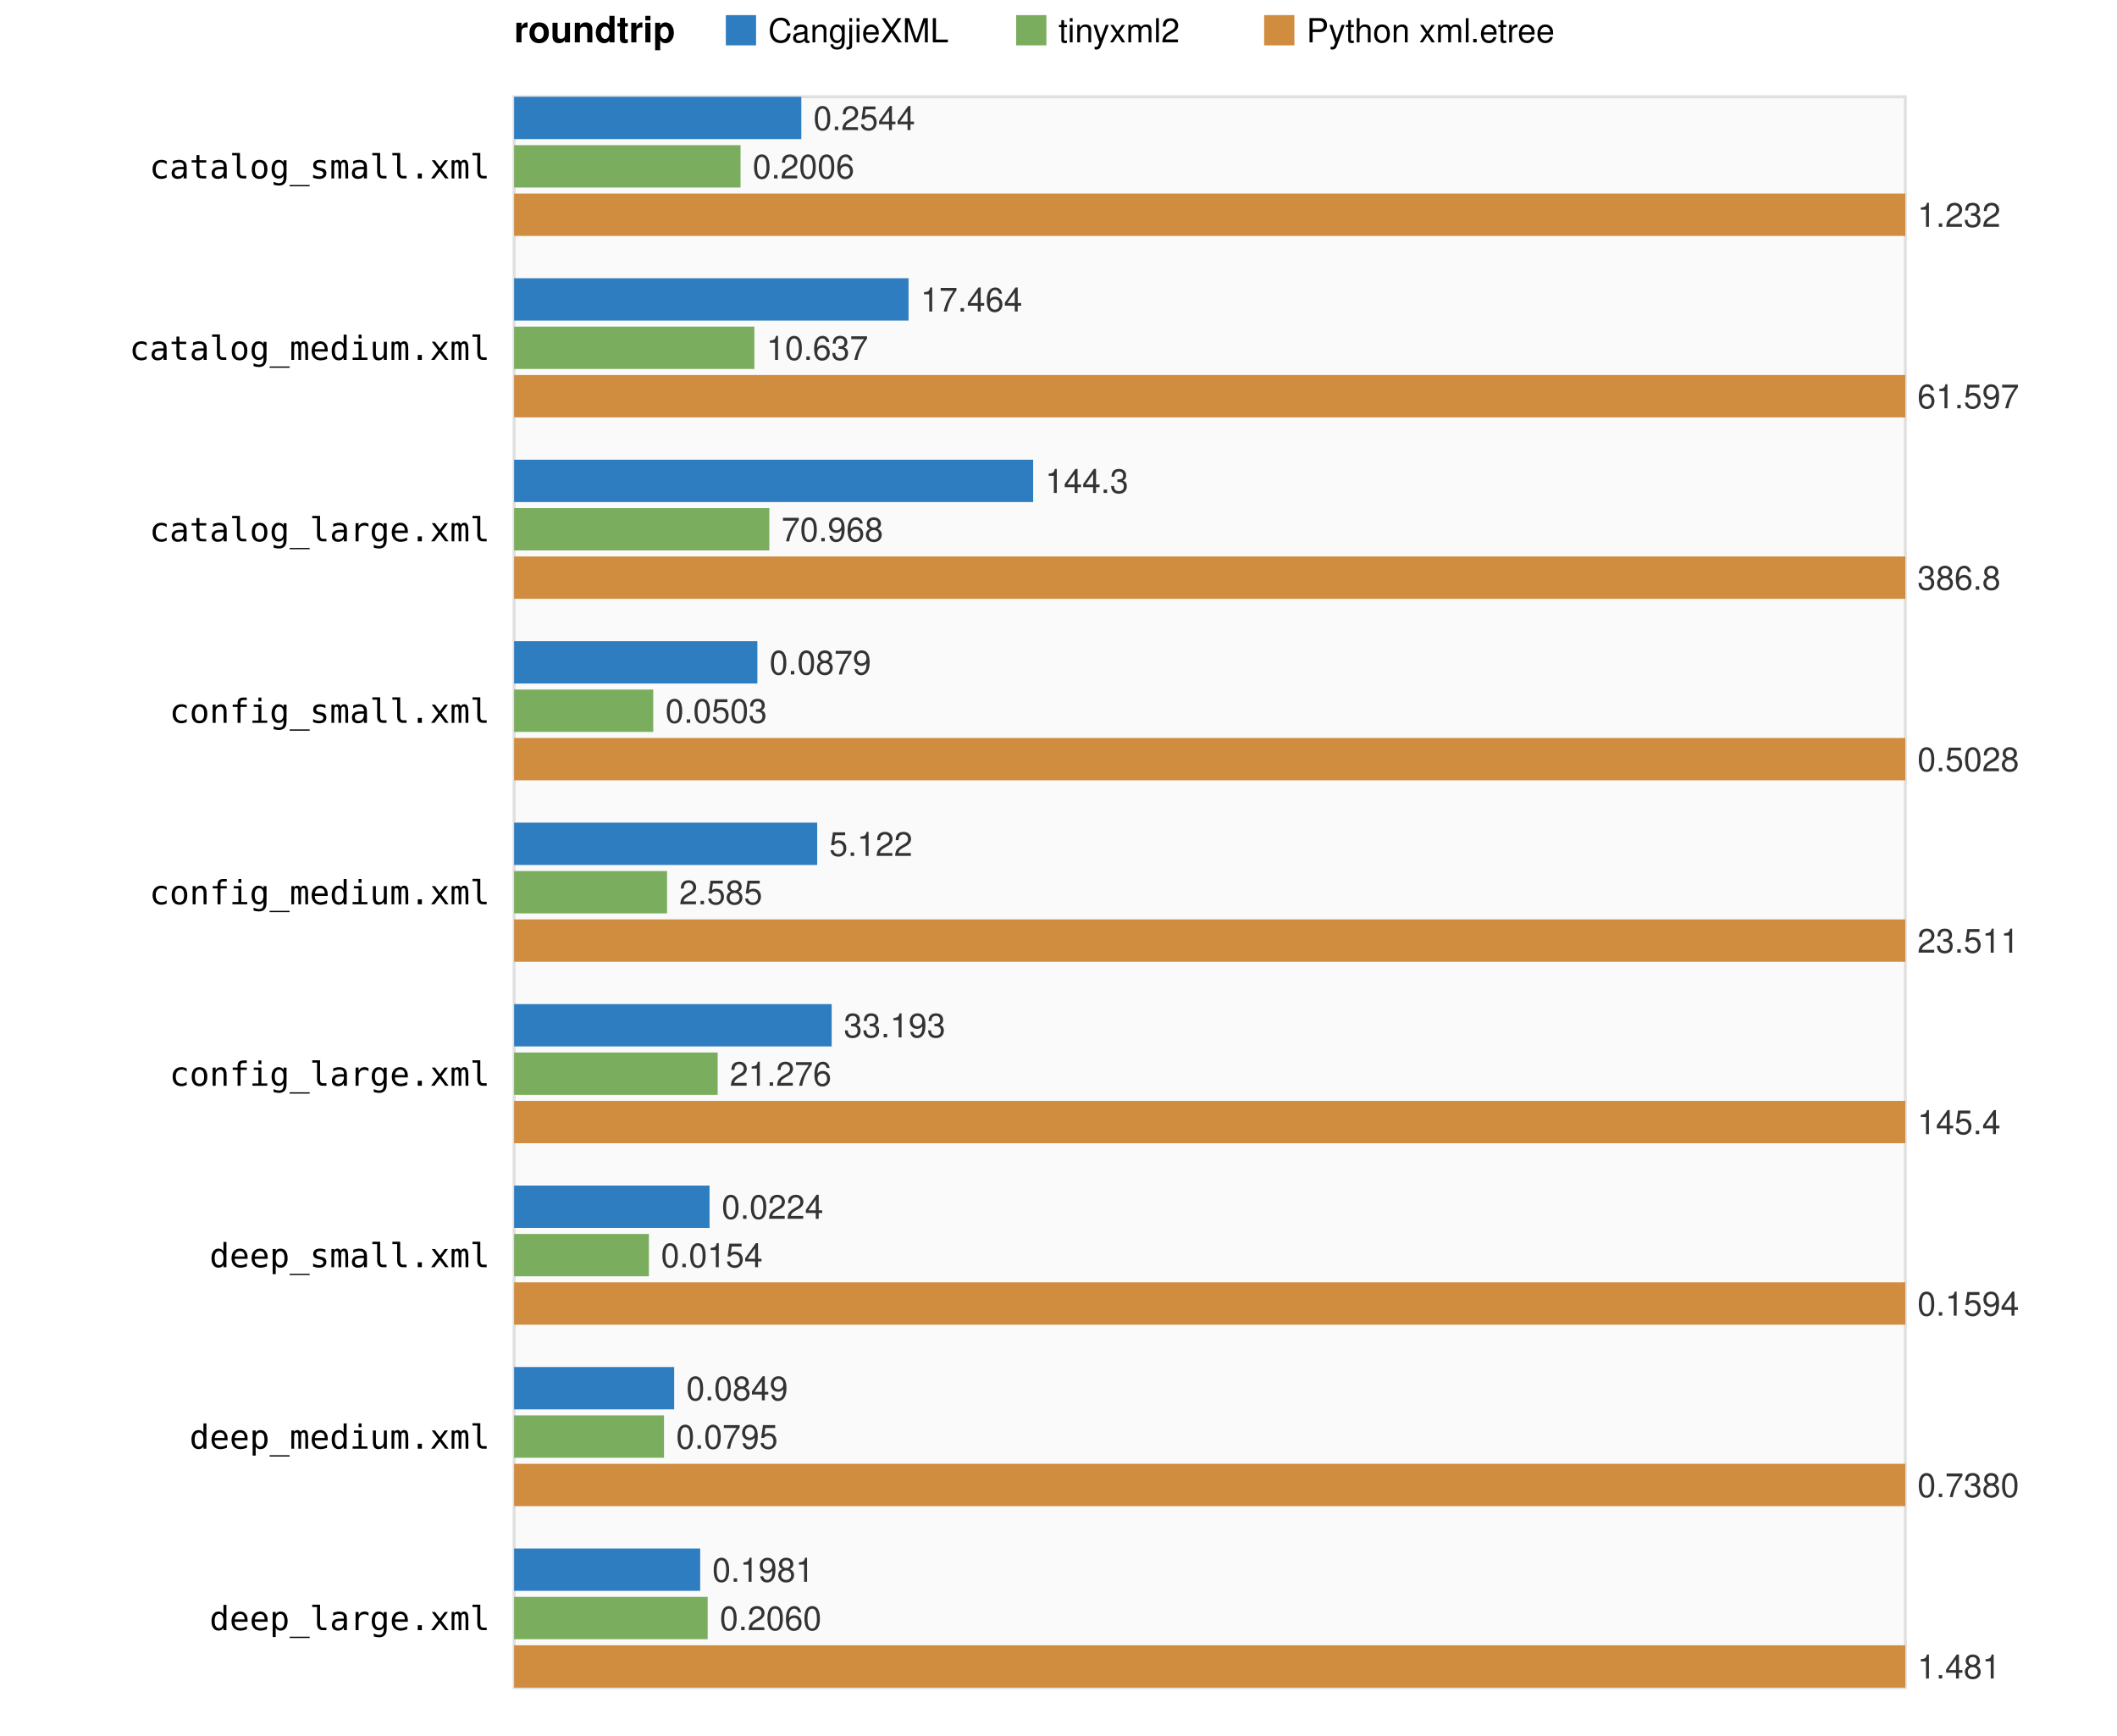
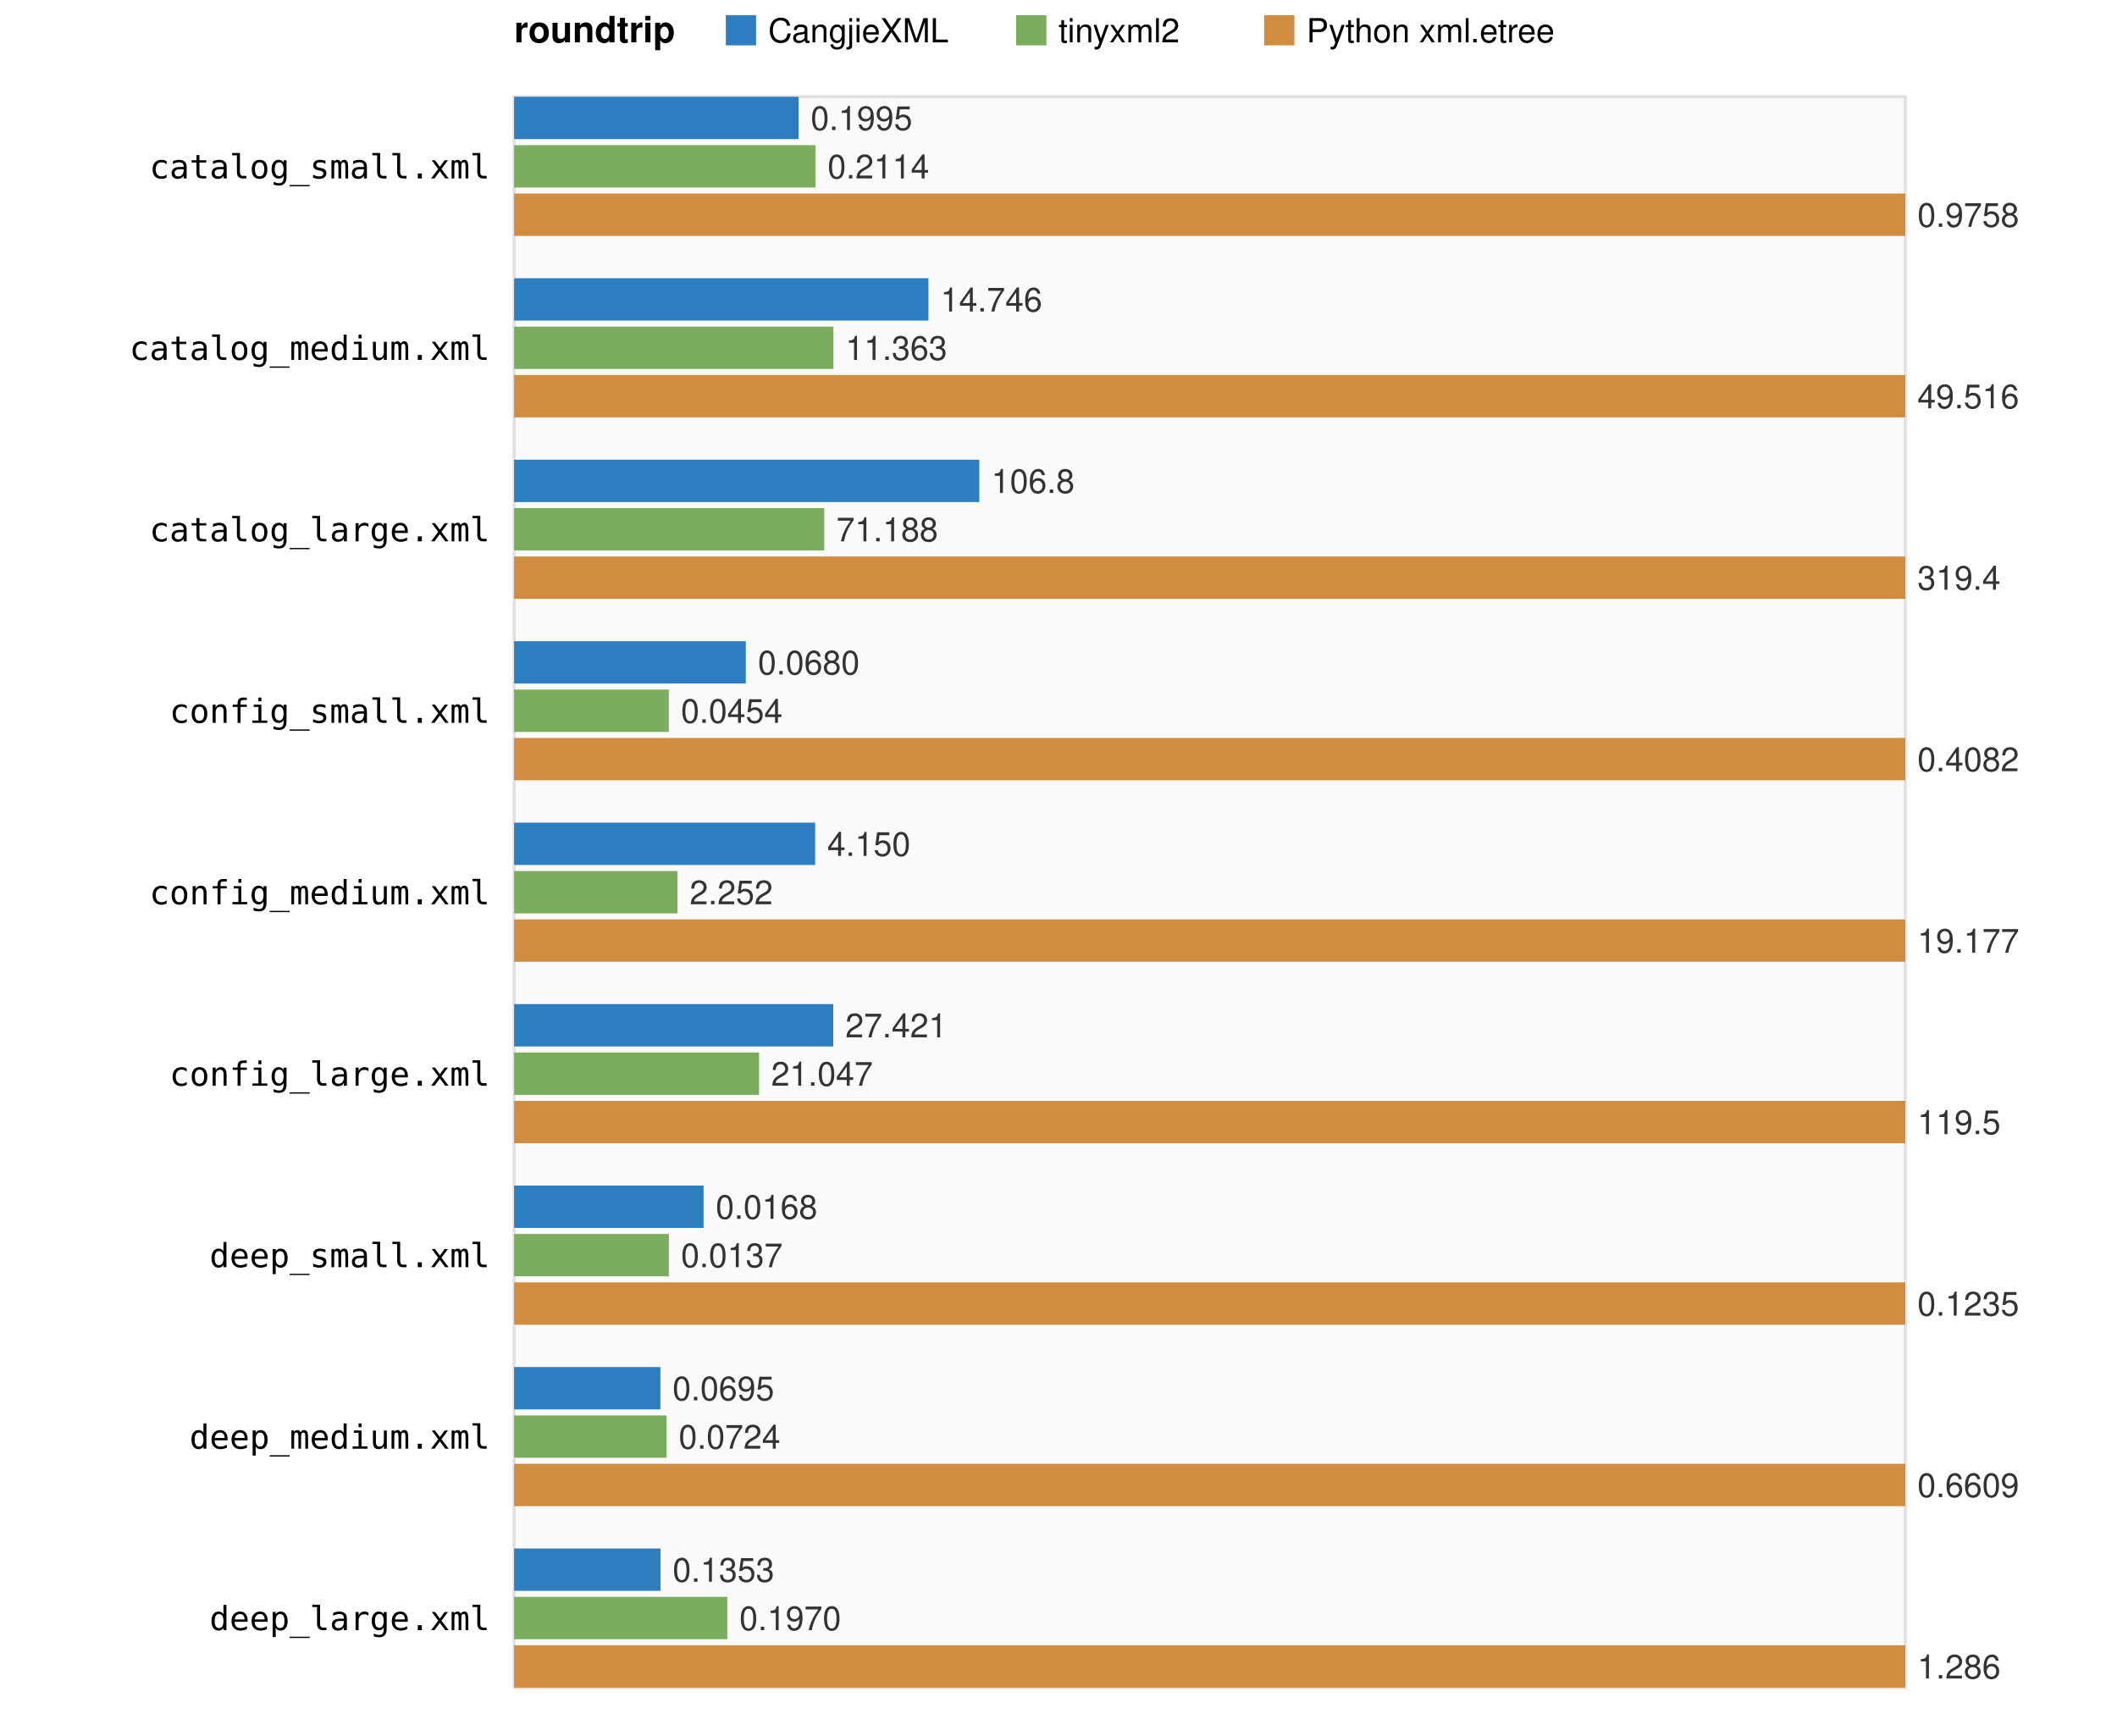
<svg xmlns="http://www.w3.org/2000/svg" viewBox="0 0 700 574" role="img" aria-label="roundtrip" font-family="-apple-system,Segoe UI,Helvetica,Arial,sans-serif" font-size="11">
  <text x="170" y="14" font-size="12" font-weight="600">roundtrip</text>
  <rect x="240" y="5" width="10" height="10" fill="#2F7DC1" />
  <text x="254" y="14">CangjieXML</text>
  <rect x="336" y="5" width="10" height="10" fill="#7AAE5E" />
  <text x="350" y="14">tinyxml2</text>
  <rect x="418" y="5" width="10" height="10" fill="#D08C3F" />
  <text x="432" y="14">Python xml.etree</text>
  <rect x="170" y="32" width="460" height="526" fill="#fafafa" stroke="#e0e0e0" />
  <text x="162" y="59.0" text-anchor="end" font-family="ui-monospace,Menlo,Consolas,monospace">catalog_small.xml</text>
-   <rect x="170" y="32" width="94.96" height="14" fill="#2F7DC1" />
-   <text x="268.96" y="43" fill="#333">0.2544</text>
-   <rect x="170" y="48" width="74.87" height="14" fill="#7AAE5E" />
-   <text x="248.87" y="59" fill="#333">0.2006</text>
+   <rect x="170" y="32" width="94.05" height="14" fill="#2F7DC1" />
+   <text x="268.05" y="43" fill="#333">0.1995</text>
+   <rect x="170" y="48" width="99.64" height="14" fill="#7AAE5E" />
+   <text x="273.64" y="59" fill="#333">0.2114</text>
  <rect x="170" y="64" width="460.00" height="14" fill="#D08C3F" />
-   <text x="634.00" y="75" fill="#333">1.232</text>
+   <text x="634.00" y="75" fill="#333">0.9758</text>
  <text x="162" y="119.0" text-anchor="end" font-family="ui-monospace,Menlo,Consolas,monospace">catalog_medium.xml</text>
-   <rect x="170" y="92" width="130.42" height="14" fill="#2F7DC1" />
-   <text x="304.42" y="103" fill="#333">17.464</text>
-   <rect x="170" y="108" width="79.44" height="14" fill="#7AAE5E" />
-   <text x="253.44" y="119" fill="#333">10.637</text>
+   <rect x="170" y="92" width="136.99" height="14" fill="#2F7DC1" />
+   <text x="310.99" y="103" fill="#333">14.746</text>
+   <rect x="170" y="108" width="105.56" height="14" fill="#7AAE5E" />
+   <text x="279.56" y="119" fill="#333">11.363</text>
  <rect x="170" y="124" width="460.00" height="14" fill="#D08C3F" />
-   <text x="634.00" y="135" fill="#333">61.597</text>
+   <text x="634.00" y="135" fill="#333">49.516</text>
  <text x="162" y="179.0" text-anchor="end" font-family="ui-monospace,Menlo,Consolas,monospace">catalog_large.xml</text>
-   <rect x="170" y="152" width="171.62" height="14" fill="#2F7DC1" />
-   <text x="345.62" y="163" fill="#333">144.3</text>
-   <rect x="170" y="168" width="84.39" height="14" fill="#7AAE5E" />
-   <text x="258.39" y="179" fill="#333">70.968</text>
+   <rect x="170" y="152" width="153.81" height="14" fill="#2F7DC1" />
+   <text x="327.81" y="163" fill="#333">106.8</text>
+   <rect x="170" y="168" width="102.54" height="14" fill="#7AAE5E" />
+   <text x="276.54" y="179" fill="#333">71.188</text>
  <rect x="170" y="184" width="460.00" height="14" fill="#D08C3F" />
-   <text x="634.00" y="195" fill="#333">386.8</text>
+   <text x="634.00" y="195" fill="#333">319.4</text>
  <text x="162" y="239.0" text-anchor="end" font-family="ui-monospace,Menlo,Consolas,monospace">config_small.xml</text>
-   <rect x="170" y="212" width="80.43" height="14" fill="#2F7DC1" />
-   <text x="254.43" y="223" fill="#333">0.0879</text>
-   <rect x="170" y="228" width="46.00" height="14" fill="#7AAE5E" />
-   <text x="220.00" y="239" fill="#333">0.0503</text>
+   <rect x="170" y="212" width="76.60" height="14" fill="#2F7DC1" />
+   <text x="250.60" y="223" fill="#333">0.0680</text>
+   <rect x="170" y="228" width="51.15" height="14" fill="#7AAE5E" />
+   <text x="225.15" y="239" fill="#333">0.0454</text>
  <rect x="170" y="244" width="460.00" height="14" fill="#D08C3F" />
-   <text x="634.00" y="255" fill="#333">0.5028</text>
+   <text x="634.00" y="255" fill="#333">0.4082</text>
  <text x="162" y="299.0" text-anchor="end" font-family="ui-monospace,Menlo,Consolas,monospace">config_medium.xml</text>
-   <rect x="170" y="272" width="100.21" height="14" fill="#2F7DC1" />
-   <text x="274.21" y="283" fill="#333">5.122</text>
-   <rect x="170" y="288" width="50.57" height="14" fill="#7AAE5E" />
-   <text x="224.57" y="299" fill="#333">2.585</text>
+   <rect x="170" y="272" width="99.54" height="14" fill="#2F7DC1" />
+   <text x="273.54" y="283" fill="#333">4.150</text>
+   <rect x="170" y="288" width="54.03" height="14" fill="#7AAE5E" />
+   <text x="228.03" y="299" fill="#333">2.252</text>
  <rect x="170" y="304" width="460.00" height="14" fill="#D08C3F" />
-   <text x="634.00" y="315" fill="#333">23.511</text>
+   <text x="634.00" y="315" fill="#333">19.177</text>
  <text x="162" y="359.0" text-anchor="end" font-family="ui-monospace,Menlo,Consolas,monospace">config_large.xml</text>
-   <rect x="170" y="332" width="105.00" height="14" fill="#2F7DC1" />
-   <text x="279.00" y="343" fill="#333">33.193</text>
-   <rect x="170" y="348" width="67.30" height="14" fill="#7AAE5E" />
-   <text x="241.30" y="359" fill="#333">21.276</text>
+   <rect x="170" y="332" width="105.52" height="14" fill="#2F7DC1" />
+   <text x="279.52" y="343" fill="#333">27.421</text>
+   <rect x="170" y="348" width="80.99" height="14" fill="#7AAE5E" />
+   <text x="254.99" y="359" fill="#333">21.047</text>
  <rect x="170" y="364" width="460.00" height="14" fill="#D08C3F" />
-   <text x="634.00" y="375" fill="#333">145.4</text>
+   <text x="634.00" y="375" fill="#333">119.5</text>
  <text x="162" y="419.0" text-anchor="end" font-family="ui-monospace,Menlo,Consolas,monospace">deep_small.xml</text>
-   <rect x="170" y="392" width="64.62" height="14" fill="#2F7DC1" />
-   <text x="238.62" y="403" fill="#333">0.0224</text>
-   <rect x="170" y="408" width="44.56" height="14" fill="#7AAE5E" />
-   <text x="218.56" y="419" fill="#333">0.0154</text>
+   <rect x="170" y="392" width="62.65" height="14" fill="#2F7DC1" />
+   <text x="236.65" y="403" fill="#333">0.0168</text>
+   <rect x="170" y="408" width="51.17" height="14" fill="#7AAE5E" />
+   <text x="225.17" y="419" fill="#333">0.0137</text>
  <rect x="170" y="424" width="460.00" height="14" fill="#D08C3F" />
-   <text x="634.00" y="435" fill="#333">0.1594</text>
+   <text x="634.00" y="435" fill="#333">0.1235</text>
  <text x="162" y="479.0" text-anchor="end" font-family="ui-monospace,Menlo,Consolas,monospace">deep_medium.xml</text>
-   <rect x="170" y="452" width="52.92" height="14" fill="#2F7DC1" />
-   <text x="226.92" y="463" fill="#333">0.0849</text>
-   <rect x="170" y="468" width="49.56" height="14" fill="#7AAE5E" />
-   <text x="223.56" y="479" fill="#333">0.0795</text>
+   <rect x="170" y="452" width="48.37" height="14" fill="#2F7DC1" />
+   <text x="222.37" y="463" fill="#333">0.0695</text>
+   <rect x="170" y="468" width="50.41" height="14" fill="#7AAE5E" />
+   <text x="224.41" y="479" fill="#333">0.0724</text>
  <rect x="170" y="484" width="460.00" height="14" fill="#D08C3F" />
-   <text x="634.00" y="495" fill="#333">0.7380</text>
+   <text x="634.00" y="495" fill="#333">0.6609</text>
  <text x="162" y="539.0" text-anchor="end" font-family="ui-monospace,Menlo,Consolas,monospace">deep_large.xml</text>
-   <rect x="170" y="512" width="61.52" height="14" fill="#2F7DC1" />
-   <text x="235.52" y="523" fill="#333">0.1981</text>
-   <rect x="170" y="528" width="64.00" height="14" fill="#7AAE5E" />
-   <text x="238.00" y="539" fill="#333">0.2060</text>
+   <rect x="170" y="512" width="48.41" height="14" fill="#2F7DC1" />
+   <text x="222.41" y="523" fill="#333">0.1353</text>
+   <rect x="170" y="528" width="70.48" height="14" fill="#7AAE5E" />
+   <text x="244.48" y="539" fill="#333">0.1970</text>
  <rect x="170" y="544" width="460.00" height="14" fill="#D08C3F" />
-   <text x="634.00" y="555" fill="#333">1.481</text>
+   <text x="634.00" y="555" fill="#333">1.286</text>
</svg>
